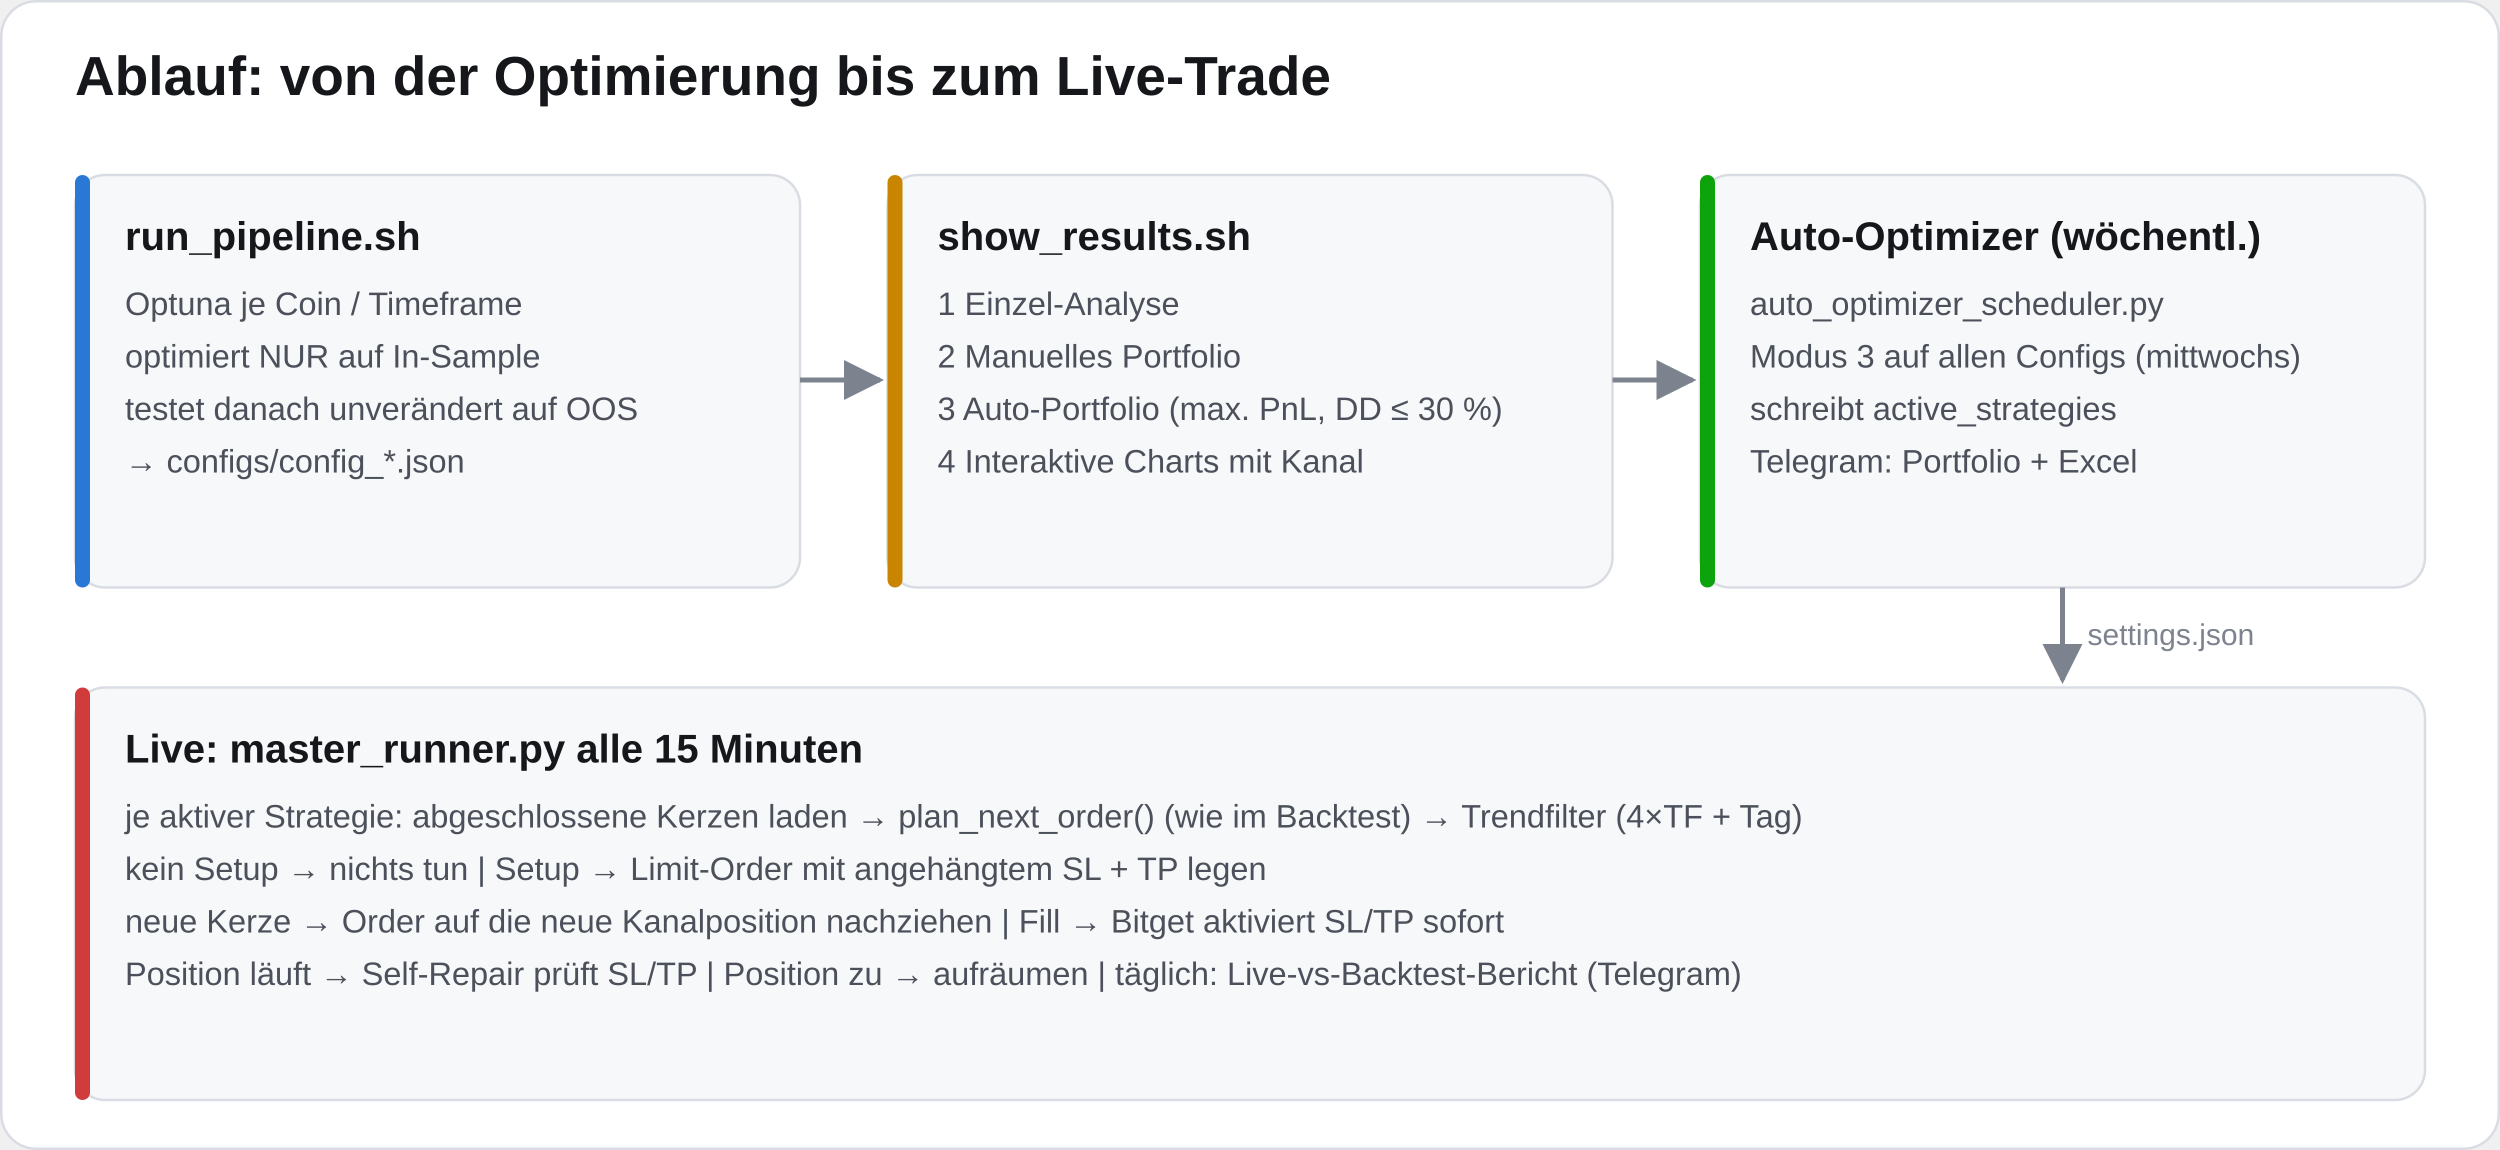
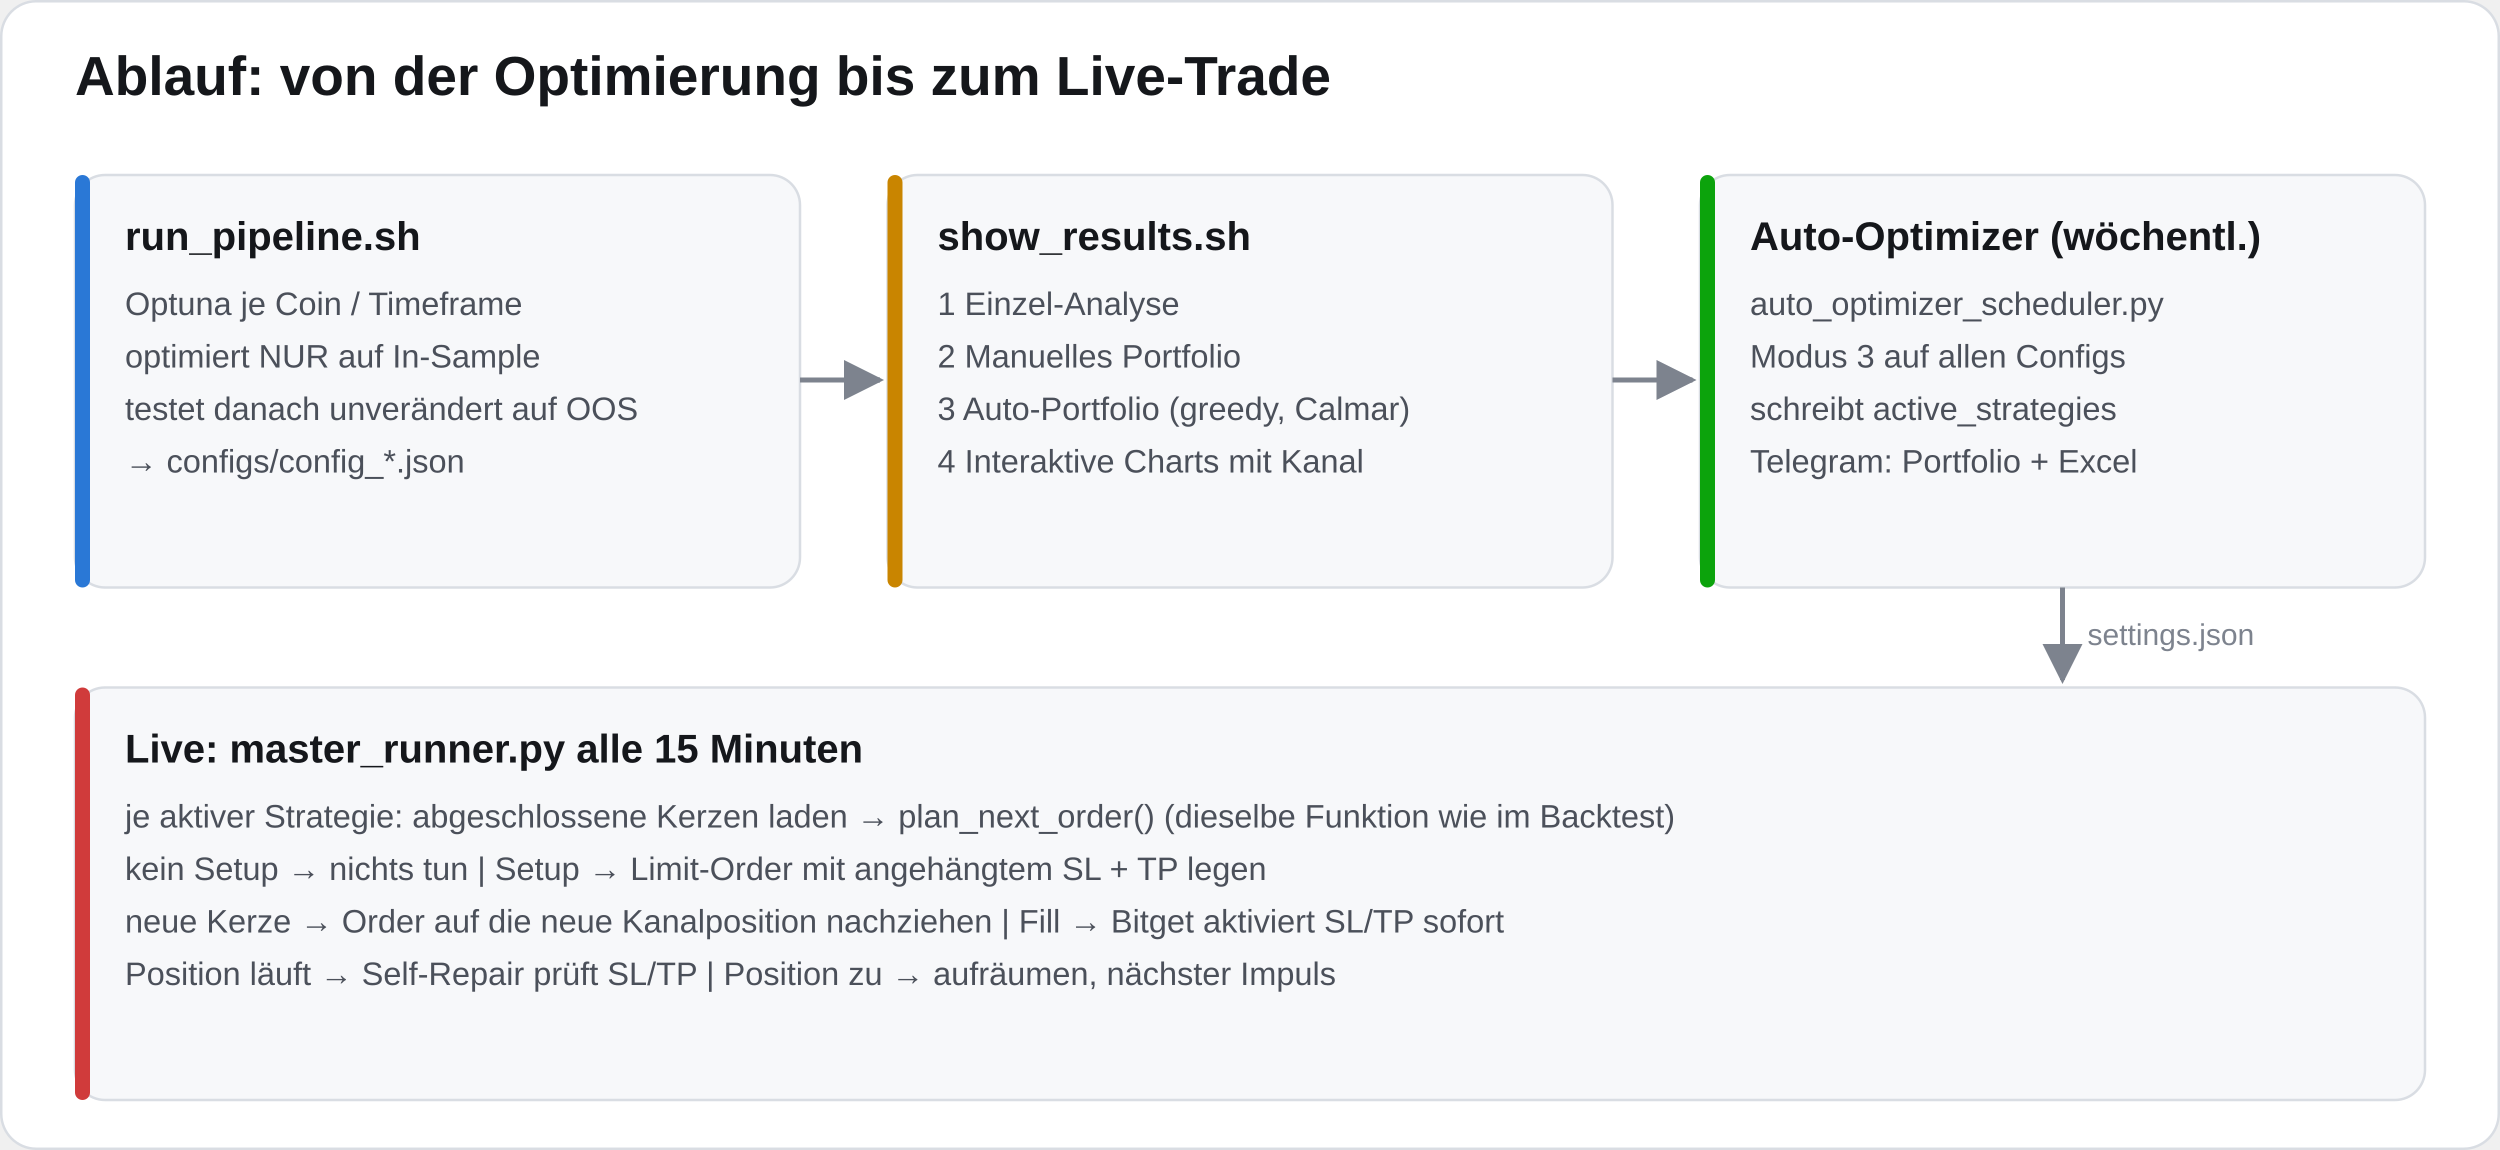
<svg xmlns="http://www.w3.org/2000/svg" viewBox="0 0 1000 460" width="1000" height="460" font-family="'Segoe UI', 'Helvetica Neue', Arial, sans-serif">
  <rect x="0.5" y="0.5" width="999" height="459" rx="14" fill="#ffffff" stroke="#d9dde3" />
  <defs>
    <marker id="ah" viewBox="0 0 10 10" refX="9" refY="5" markerWidth="8" markerHeight="8" orient="auto-start-reverse">
      <path d="M0,0 L10,5 L0,10 z" fill="#7d838e" />
    </marker>
  </defs>
  <text x="30.0" y="38.0" font-size="22" fill="#15171b" font-weight="700" text-anchor="start">Ablauf: von der Optimierung bis zum Live-Trade</text>
  <rect x="30" y="70" width="290" height="165" rx="12" fill="#f7f8fa" stroke="#d9dde3" />
  <rect x="30" y="70" width="6" height="165" rx="3" fill="#2a78d6" />
  <text x="50.0" y="100.0" font-size="16" fill="#15171b" font-weight="700" text-anchor="start">run_pipeline.sh</text>
  <text x="50.0" y="126.0" font-size="13" fill="#4b505a" font-weight="400" text-anchor="start">Optuna je Coin / Timeframe</text>
  <text x="50.0" y="147.0" font-size="13" fill="#4b505a" font-weight="400" text-anchor="start">optimiert NUR auf In-Sample</text>
  <text x="50.0" y="168.0" font-size="13" fill="#4b505a" font-weight="400" text-anchor="start">testet danach unverändert auf OOS</text>
  <text x="50.0" y="189.0" font-size="13" fill="#4b505a" font-weight="400" text-anchor="start">→ configs/config_*.json</text>
  <rect x="355" y="70" width="290" height="165" rx="12" fill="#f7f8fa" stroke="#d9dde3" />
  <rect x="355" y="70" width="6" height="165" rx="3" fill="#c98500" />
  <text x="375.0" y="100.0" font-size="16" fill="#15171b" font-weight="700" text-anchor="start">show_results.sh</text>
  <text x="375.0" y="126.0" font-size="13" fill="#4b505a" font-weight="400" text-anchor="start">1  Einzel-Analyse</text>
  <text x="375.0" y="147.0" font-size="13" fill="#4b505a" font-weight="400" text-anchor="start">2  Manuelles Portfolio</text>
-   <text x="375.0" y="168.0" font-size="13" fill="#4b505a" font-weight="400" text-anchor="start">3  Auto-Portfolio (max. PnL, DD ≤ 30 %)</text>
+   <text x="375.0" y="168.0" font-size="13" fill="#4b505a" font-weight="400" text-anchor="start">3  Auto-Portfolio (greedy, Calmar)</text>
  <text x="375.0" y="189.0" font-size="13" fill="#4b505a" font-weight="400" text-anchor="start">4  Interaktive Charts mit Kanal</text>
  <rect x="680" y="70" width="290" height="165" rx="12" fill="#f7f8fa" stroke="#d9dde3" />
  <rect x="680" y="70" width="6" height="165" rx="3" fill="#0ca30c" />
  <text x="700.0" y="100.0" font-size="16" fill="#15171b" font-weight="700" text-anchor="start">Auto-Optimizer (wöchentl.)</text>
  <text x="700.0" y="126.0" font-size="13" fill="#4b505a" font-weight="400" text-anchor="start">auto_optimizer_scheduler.py</text>
-   <text x="700.0" y="147.0" font-size="13" fill="#4b505a" font-weight="400" text-anchor="start">Modus 3 auf allen Configs (mittwochs)</text>
+   <text x="700.0" y="147.0" font-size="13" fill="#4b505a" font-weight="400" text-anchor="start">Modus 3 auf allen Configs</text>
  <text x="700.0" y="168.0" font-size="13" fill="#4b505a" font-weight="400" text-anchor="start">schreibt active_strategies</text>
  <text x="700.0" y="189.0" font-size="13" fill="#4b505a" font-weight="400" text-anchor="start">Telegram: Portfolio + Excel</text>
  <rect x="30" y="275" width="940" height="165" rx="12" fill="#f7f8fa" stroke="#d9dde3" />
  <rect x="30" y="275" width="6" height="165" rx="3" fill="#d03b3b" />
  <text x="50.0" y="305.0" font-size="16" fill="#15171b" font-weight="700" text-anchor="start">Live: master_runner.py alle 15 Minuten</text>
-   <text x="50.0" y="331.0" font-size="13" fill="#4b505a" font-weight="400" text-anchor="start">je aktiver Strategie: abgeschlossene Kerzen laden → plan_next_order() (wie im Backtest) → Trendfilter (4×TF + Tag)</text>
+   <text x="50.0" y="331.0" font-size="13" fill="#4b505a" font-weight="400" text-anchor="start">je aktiver Strategie: abgeschlossene Kerzen laden → plan_next_order() (dieselbe Funktion wie im Backtest)</text>
  <text x="50.0" y="352.0" font-size="13" fill="#4b505a" font-weight="400" text-anchor="start">kein Setup → nichts tun   |   Setup → Limit-Order mit angehängtem SL + TP legen</text>
  <text x="50.0" y="373.0" font-size="13" fill="#4b505a" font-weight="400" text-anchor="start">neue Kerze → Order auf die neue Kanalposition nachziehen   |   Fill → Bitget aktiviert SL/TP sofort</text>
-   <text x="50.0" y="394.0" font-size="13" fill="#4b505a" font-weight="400" text-anchor="start">Position läuft → Self-Repair prüft SL/TP   |   Position zu → aufräumen   |   täglich: Live-vs-Backtest-Bericht (Telegram)</text>
+   <text x="50.0" y="394.0" font-size="13" fill="#4b505a" font-weight="400" text-anchor="start">Position läuft → Self-Repair prüft SL/TP   |   Position zu → aufräumen, nächster Impuls</text>
  <line x1="320" y1="152" x2="352" y2="152" stroke="#7d838e" stroke-width="2" marker-end="url(#ah)" />
  <line x1="645" y1="152" x2="677" y2="152" stroke="#7d838e" stroke-width="2" marker-end="url(#ah)" />
  <line x1="825" y1="235" x2="825" y2="272" stroke="#7d838e" stroke-width="2" marker-end="url(#ah)" />
  <text x="835.0" y="258.0" font-size="12" fill="#7d838e" font-weight="400" text-anchor="start">settings.json</text>
</svg>
